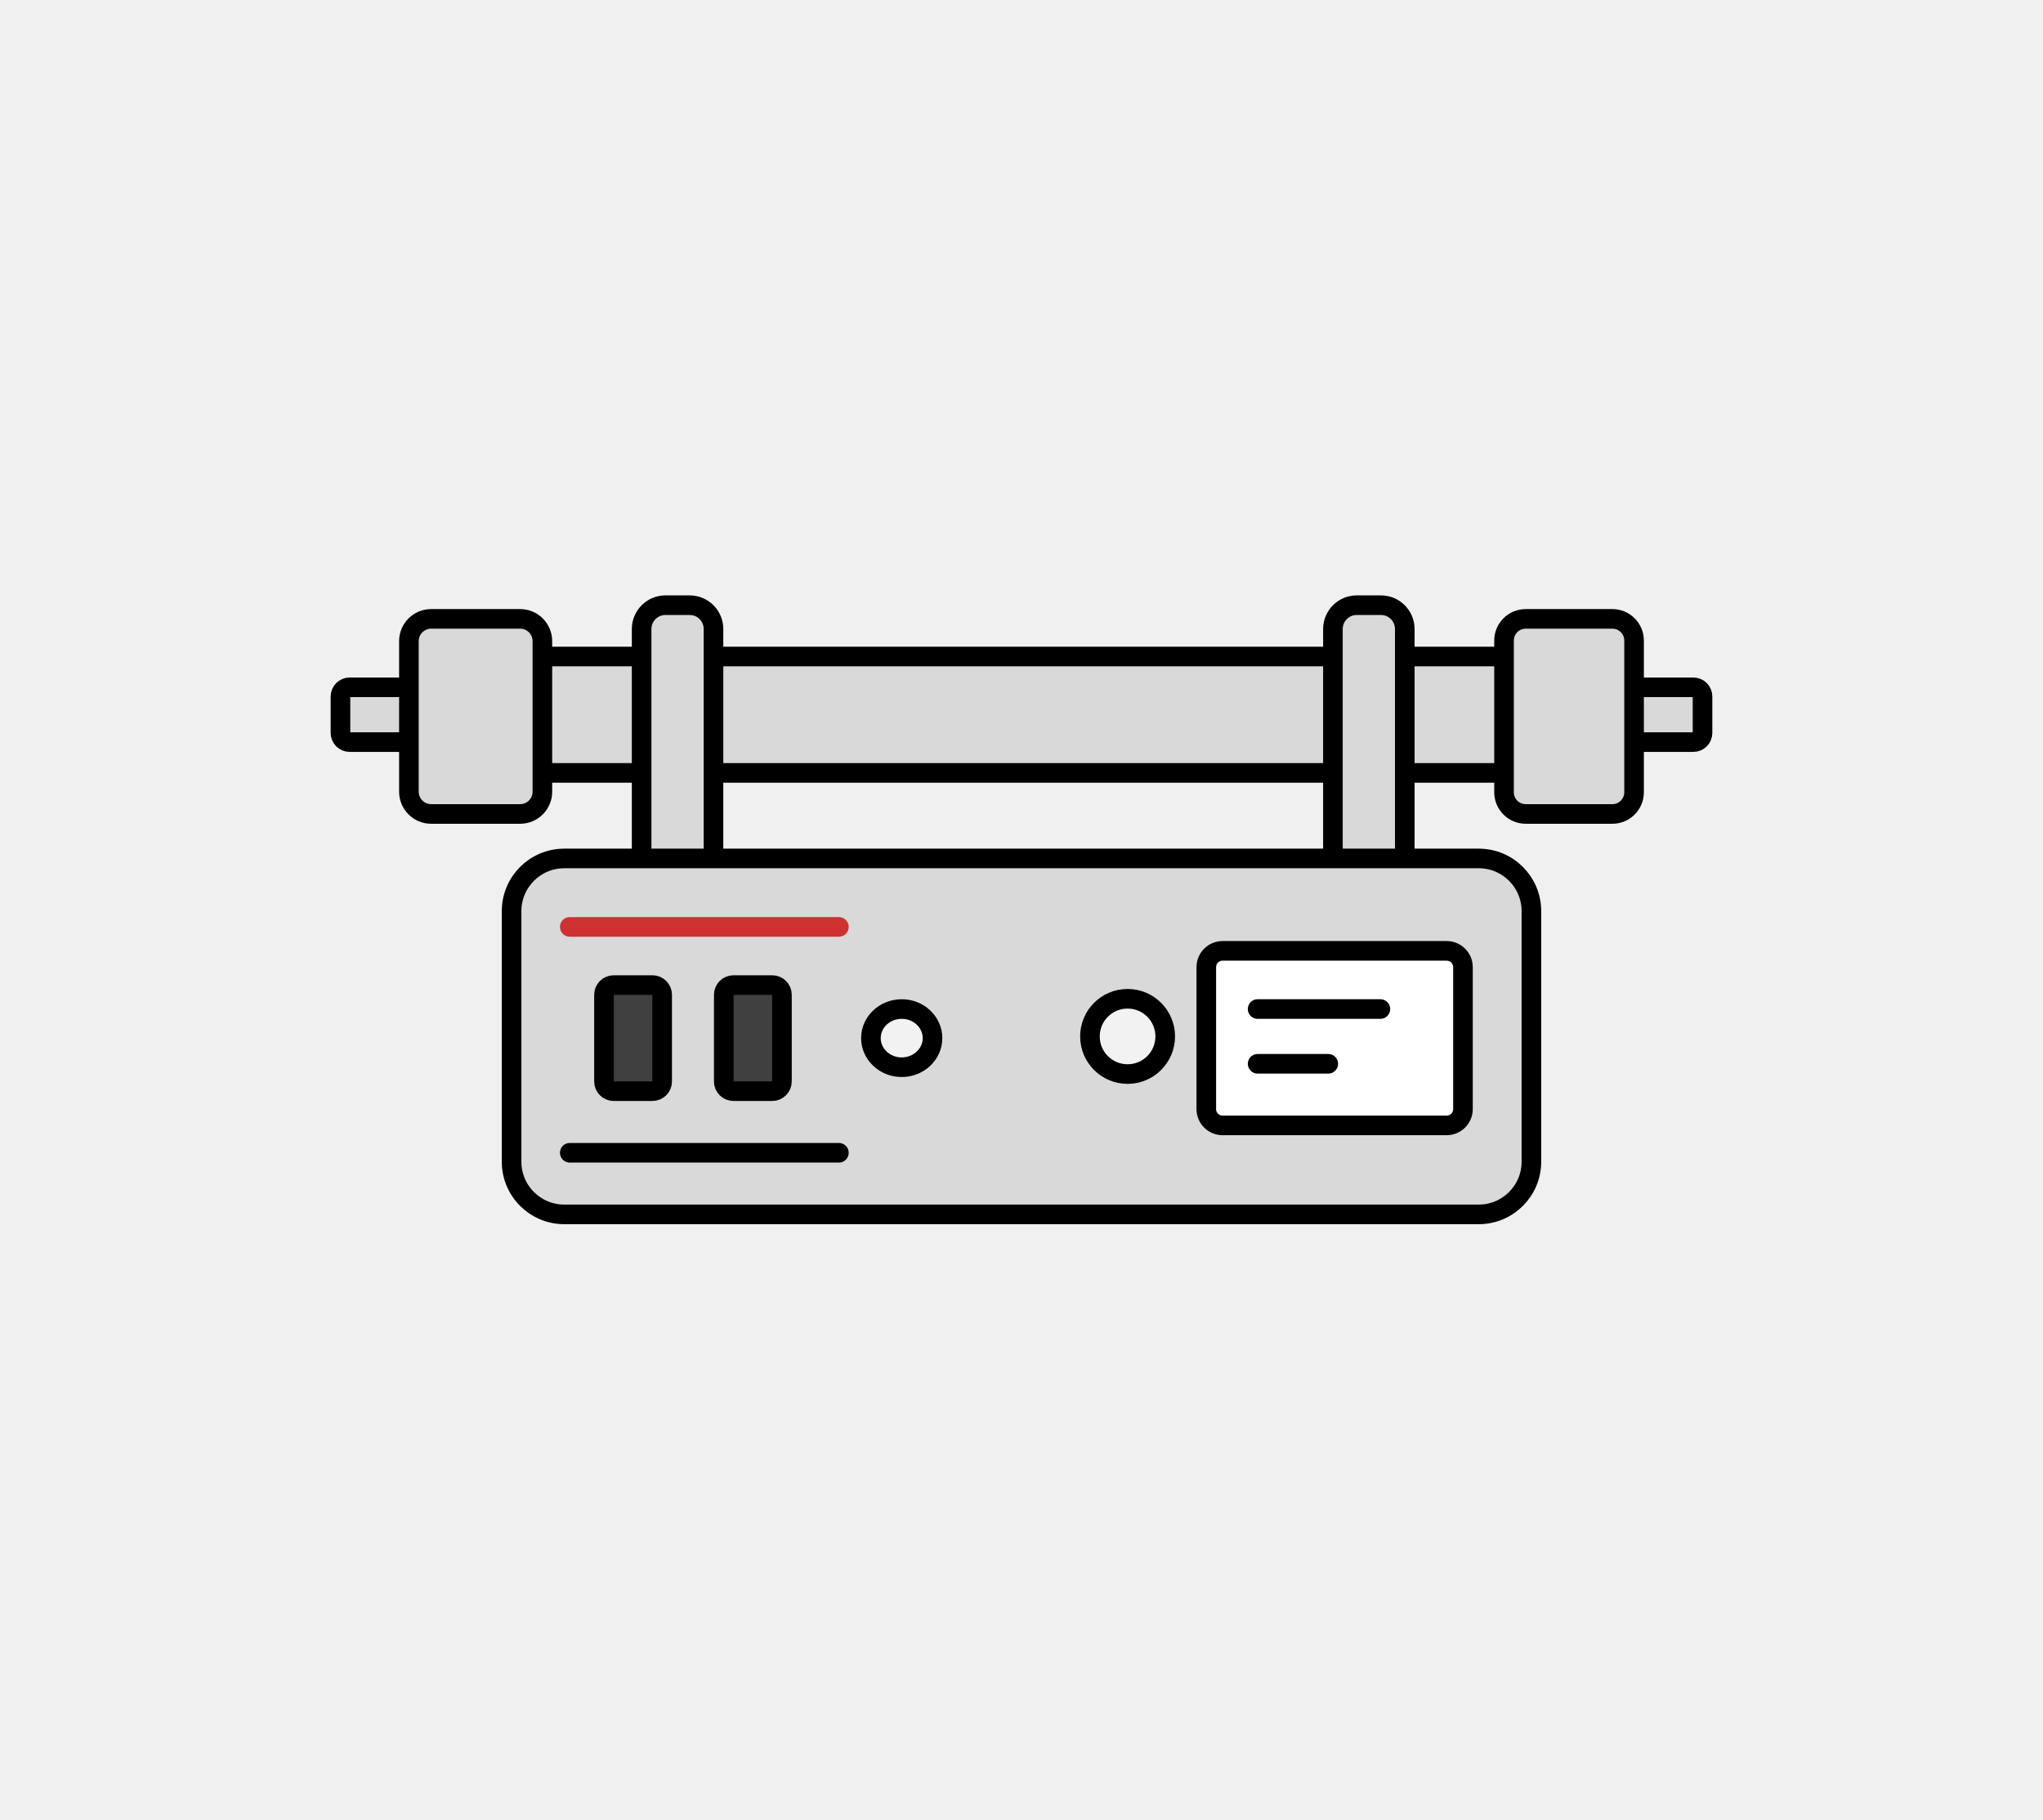
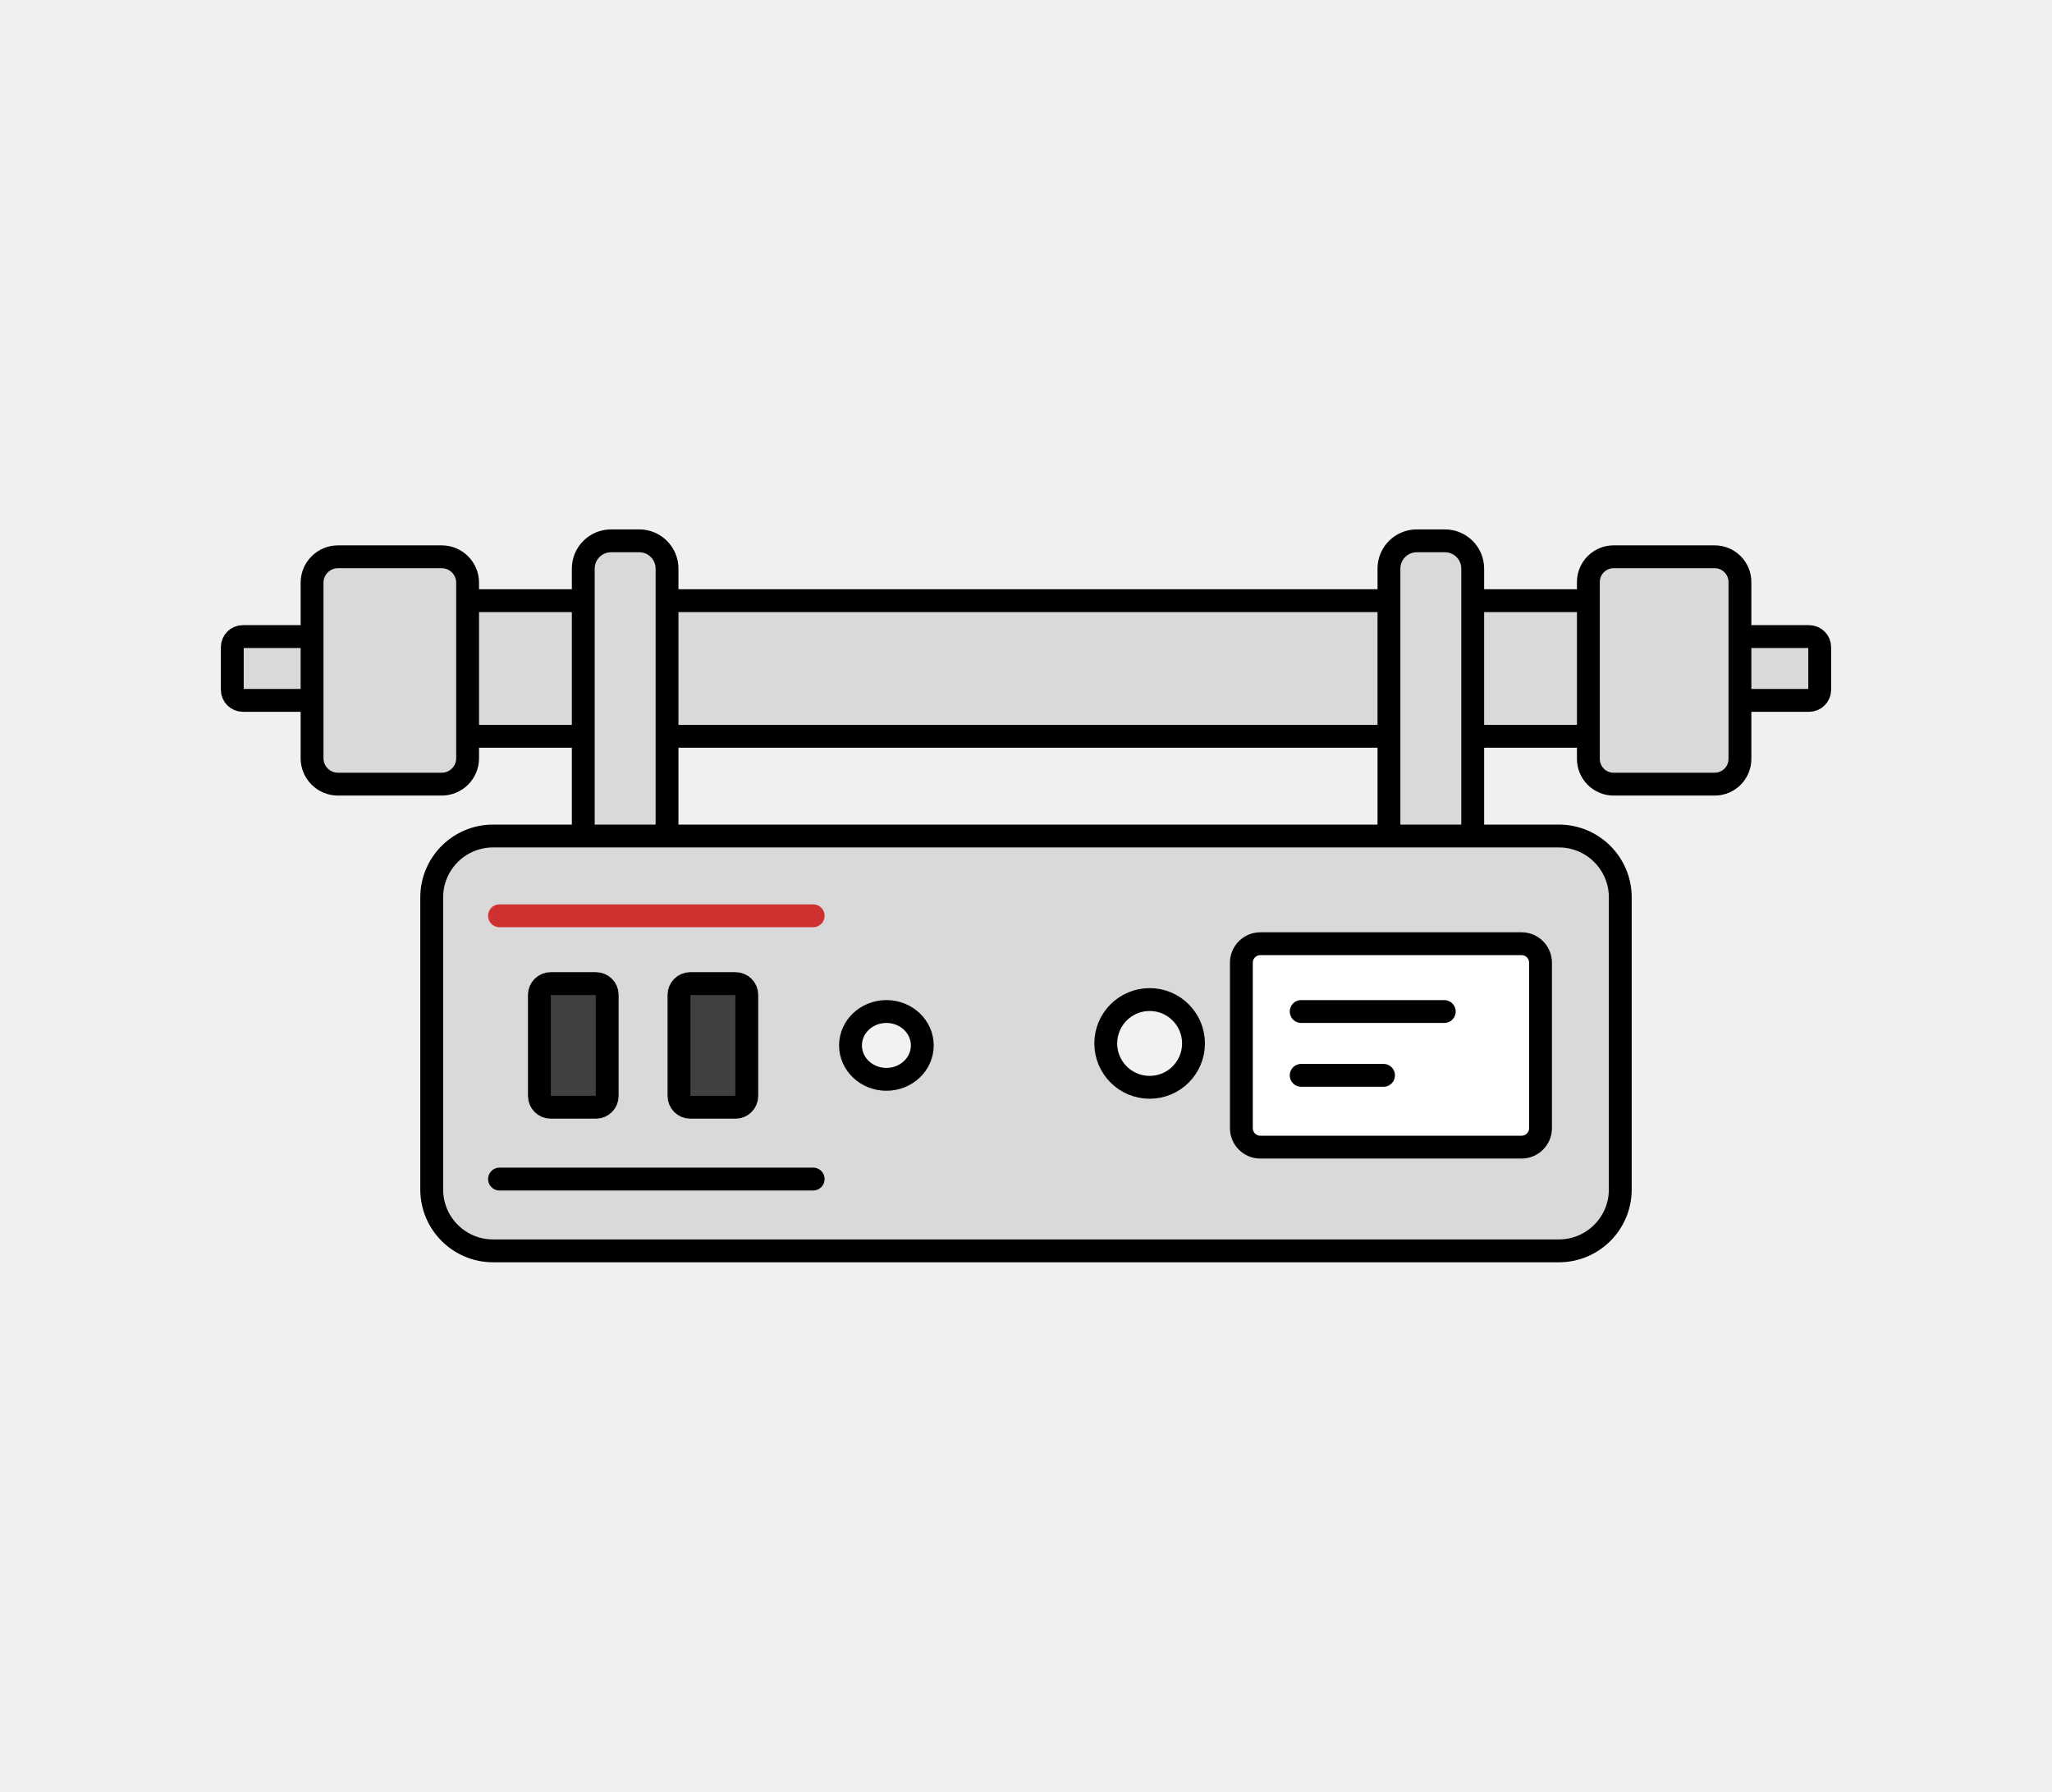
- <svg xmlns="http://www.w3.org/2000/svg" width="130.25px" height="116px" xml:space="preserve" overflow="hidden" viewBox="-21.052 -37.927 130.25 116">
-   <rect id="bounding-box" x="-21.052" y="-37.927" width="130.25" height="116" fill="none" pointer-events="all" />
+ <svg xmlns="http://www.w3.org/2000/svg" width="112.25px" height="98px" xml:space="preserve" overflow="hidden" viewBox="-12.052 -28.927 112.25 98">
+   <rect id="bounding-box" x="-12.052" y="-28.927" width="112.25" height="98" fill="none" pointer-events="all" />
  <g id="svg_scaling_group" transform="scale(0.2181817)">
    <g transform="translate(-3661 -864)">
      <path d="M3664 893.667C3664 892.194 3665.19 891 3666.67 891L3685.33 891C3686.81 891 3688 892.194 3688 893.667L3688 904.333C3688 905.806 3686.81 907 3685.33 907L3666.67 907C3665.19 907 3664 905.806 3664 904.333Z" stroke="#000000" stroke-width="5.729" stroke-miterlimit="8" fill="#D9D9D9" fill-rule="evenodd" />
      <path d="M4038 893.667C4038 892.194 4039.19 891 4040.67 891L4059.33 891C4060.81 891 4062 892.194 4062 893.667L4062 904.333C4062 905.806 4060.81 907 4059.33 907L4040.67 907C4039.19 907 4038 905.806 4038 904.333Z" stroke="#000000" stroke-width="5.729" stroke-miterlimit="8" fill="#D9D9D9" fill-rule="evenodd" />
      <path d="M3714 883.366C3714 882.612 3714.61 882 3715.37 882L4011.63 882C4012.39 882 4013 882.612 4013 883.366L4013 914.634C4013 915.389 4012.39 916 4011.63 916L3715.37 916C3714.61 916 3714 915.389 3714 914.634Z" stroke="#000000" stroke-width="5.729" stroke-miterlimit="8" fill="#D9D9D9" fill-rule="evenodd" />
      <path d="M3752 873.961C3752 870.116 3755.12 867 3758.96 867L3766.04 867C3769.88 867 3773 870.116 3773 873.961L3773 955.039C3773 958.884 3769.88 962 3766.04 962L3758.96 962C3755.12 962 3752 958.884 3752 955.039Z" stroke="#000000" stroke-width="5.729" stroke-miterlimit="8" fill="#D9D9D9" fill-rule="evenodd" />
      <path d="M3684 877.5C3684 873.91 3686.91 871 3690.5 871L3716.5 871C3720.09 871 3723 873.91 3723 877.5L3723 921.5C3723 925.09 3720.09 928 3716.5 928L3690.5 928C3686.91 928 3684 925.09 3684 921.5Z" stroke="#000000" stroke-width="5.729" stroke-miterlimit="8" fill="#D9D9D9" fill-rule="evenodd" />
      <path d="M4004 877.334C4004 873.836 4006.84 871 4010.33 871L4035.67 871C4039.16 871 4042 873.836 4042 877.334L4042 921.667C4042 925.164 4039.16 928 4035.67 928L4010.33 928C4006.84 928 4004 925.164 4004 921.667Z" stroke="#000000" stroke-width="5.729" stroke-miterlimit="8" fill="#D9D9D9" fill-rule="evenodd" />
      <path d="M3954 873.961C3954 870.116 3957.12 867 3960.96 867L3968.04 867C3971.88 867 3975 870.116 3975 873.961L3975 955.039C3975 958.884 3971.88 962 3968.04 962L3960.96 962C3957.12 962 3954 958.884 3954 955.039Z" stroke="#000000" stroke-width="5.729" stroke-miterlimit="8" fill="#D9D9D9" fill-rule="evenodd" />
      <path d="M3714 956.394C3714 947.892 3720.89 941 3729.39 941L3996.61 941C4005.11 941 4012 947.892 4012 956.394L4012 1029.61C4012 1038.11 4005.11 1045 3996.61 1045L3729.39 1045C3720.89 1045 3714 1038.11 3714 1029.61Z" stroke="#000000" stroke-width="5.729" stroke-miterlimit="8" fill="#D9D9D9" fill-rule="evenodd" />
      <path d="M3917 972.757C3917 970.13 3919.13 968 3921.76 968L3987.24 968C3989.87 968 3992 970.13 3992 972.757L3992 1014.24C3992 1016.87 3989.87 1019 3987.24 1019L3921.76 1019C3919.13 1019 3917 1016.87 3917 1014.24Z" stroke="#000000" stroke-width="5.729" stroke-miterlimit="8" fill="#FFFFFF" fill-rule="evenodd" />
      <path d="M3883 993C3883 986.925 3887.92 982 3894 982 3900.08 982 3905 986.925 3905 993 3905 999.075 3900.08 1004 3894 1004 3887.92 1004 3883 999.075 3883 993Z" stroke="#000000" stroke-width="5.729" stroke-miterlimit="8" fill="#F2F2F2" fill-rule="evenodd" />
      <path d="M3741 980.833C3741 979.268 3742.27 978 3743.83 978L3755.17 978C3756.73 978 3758 979.268 3758 980.833L3758 1006.17C3758 1007.73 3756.73 1009 3755.17 1009L3743.83 1009C3742.27 1009 3741 1007.73 3741 1006.17Z" stroke="#000000" stroke-width="5.729" stroke-miterlimit="8" fill="#404040" fill-rule="evenodd" />
      <path d="M3776 980.833C3776 979.268 3777.27 978 3778.83 978L3790.17 978C3791.73 978 3793 979.268 3793 980.833L3793 1006.17C3793 1007.73 3791.73 1009 3790.17 1009L3778.83 1009C3777.27 1009 3776 1007.73 3776 1006.17Z" stroke="#000000" stroke-width="5.729" stroke-miterlimit="8" fill="#404040" fill-rule="evenodd" />
      <path d="M3731 961 3809.64 961" stroke="#CF3131" stroke-width="5.729" stroke-linecap="round" stroke-linejoin="round" stroke-miterlimit="10" fill="none" fill-rule="evenodd" />
      <path d="M3932 985 3967.87 985" stroke="#000000" stroke-width="5.729" stroke-linecap="round" stroke-linejoin="round" stroke-miterlimit="10" fill="none" fill-rule="evenodd" />
      <path d="M0 0 20.641 0" stroke="#000000" stroke-width="5.729" stroke-linecap="round" stroke-linejoin="round" stroke-miterlimit="10" fill="none" fill-rule="evenodd" transform="matrix(1 0 0 -1 3932 1001)" />
      <path d="M3819 993.5C3819 988.805 3823.03 985 3828 985 3832.97 985 3837 988.805 3837 993.5 3837 998.194 3832.97 1002 3828 1002 3823.03 1002 3819 998.194 3819 993.5Z" stroke="#000000" stroke-width="5.729" stroke-miterlimit="8" fill="#F2F2F2" fill-rule="evenodd" />
      <path d="M3731 1027 3809.64 1027" stroke="#000000" stroke-width="5.729" stroke-linecap="round" stroke-linejoin="round" stroke-miterlimit="10" fill="none" fill-rule="evenodd" />
    </g>
  </g>
</svg>
